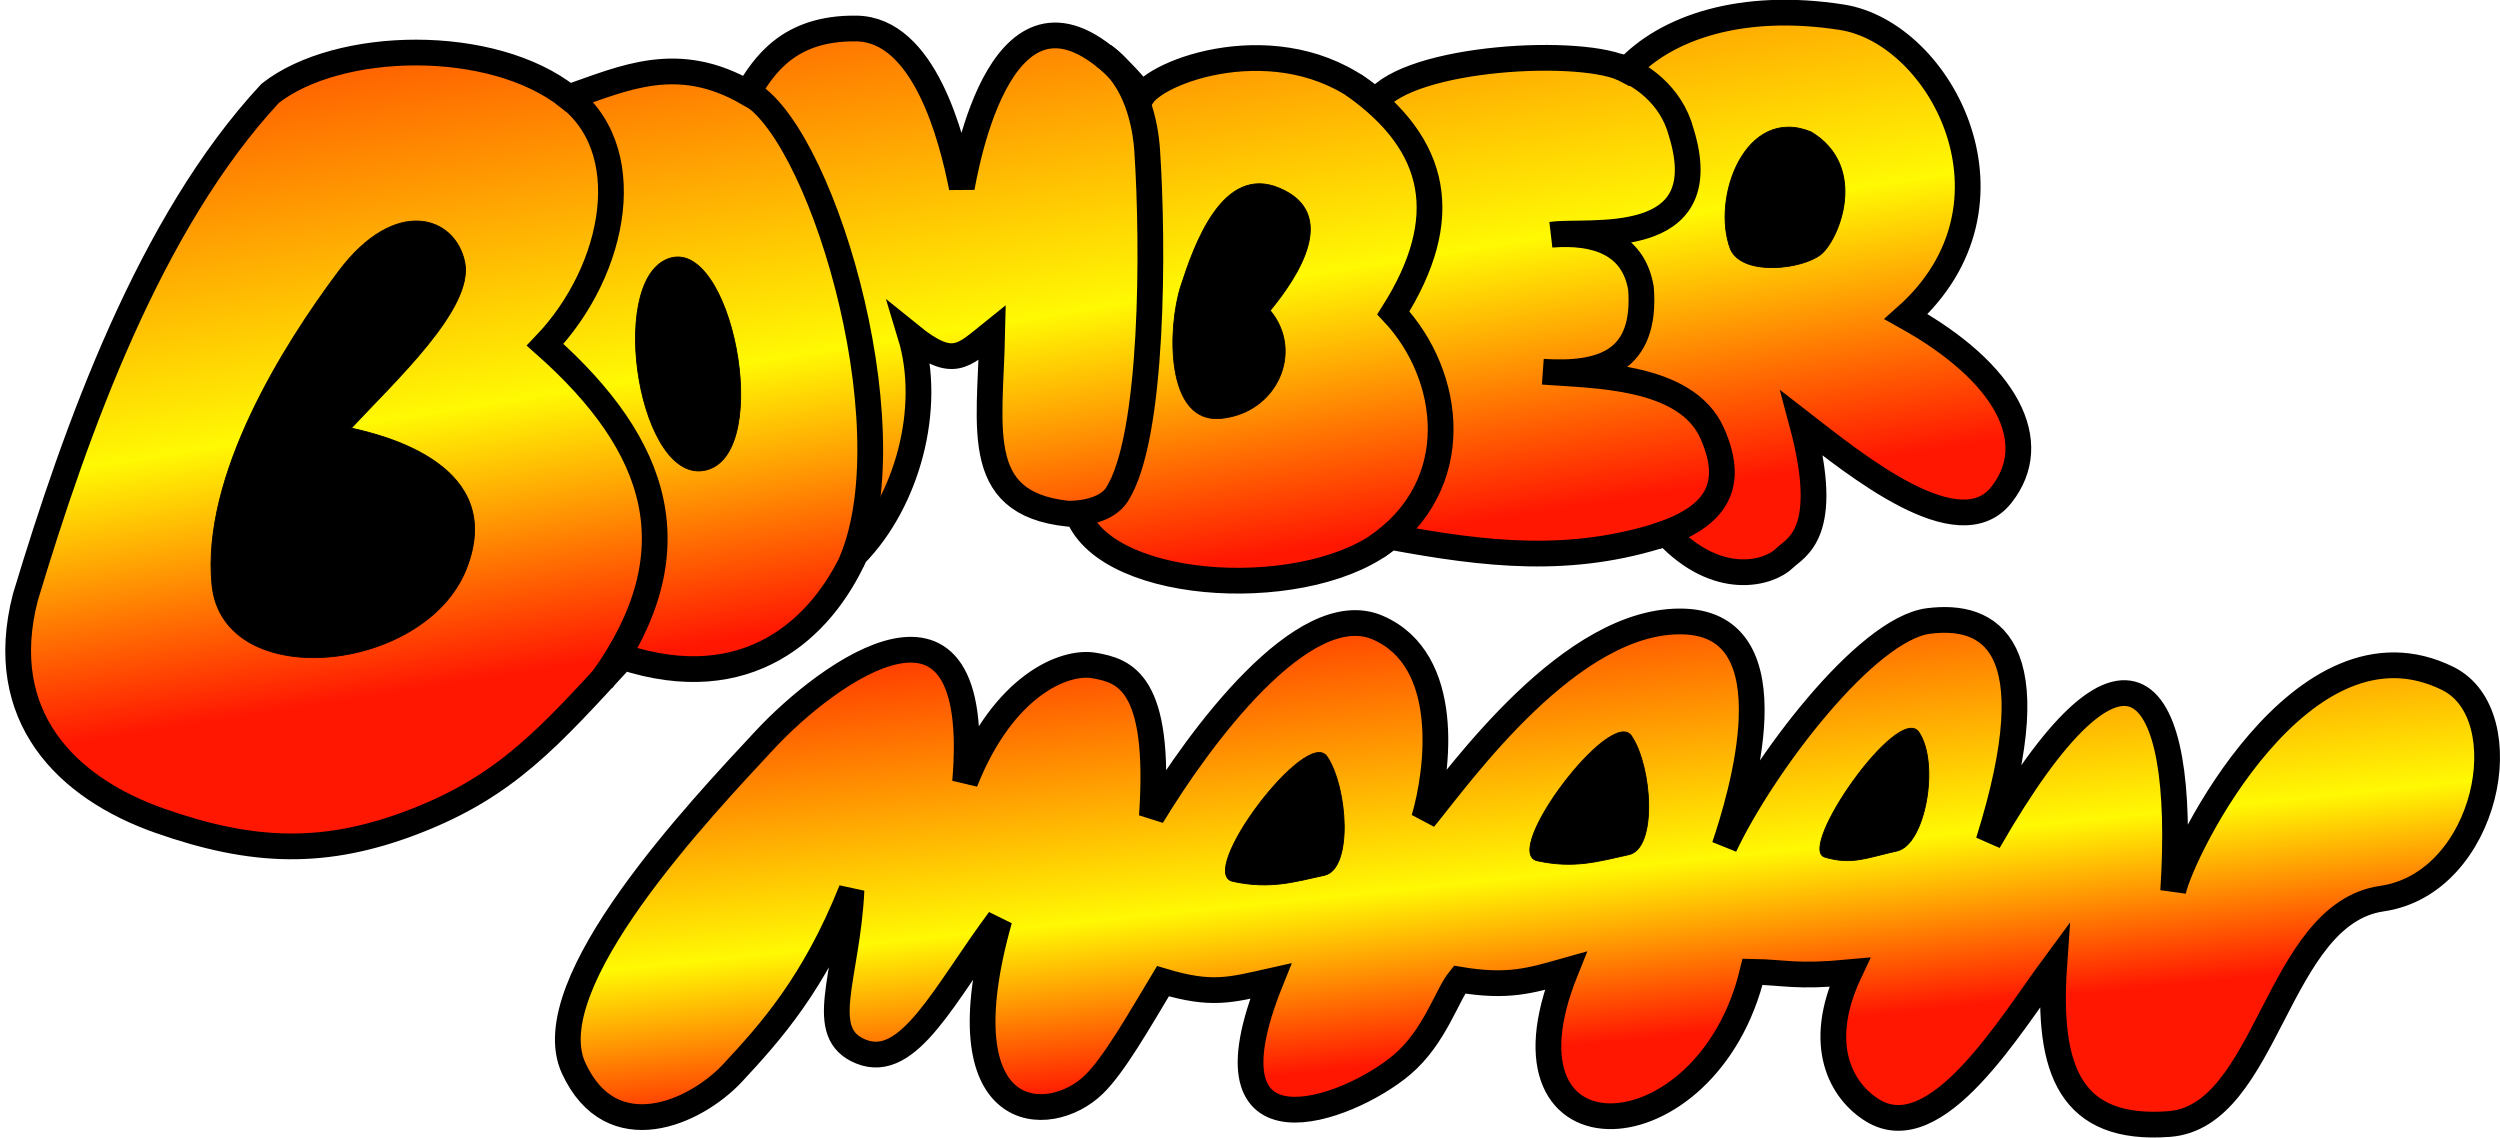
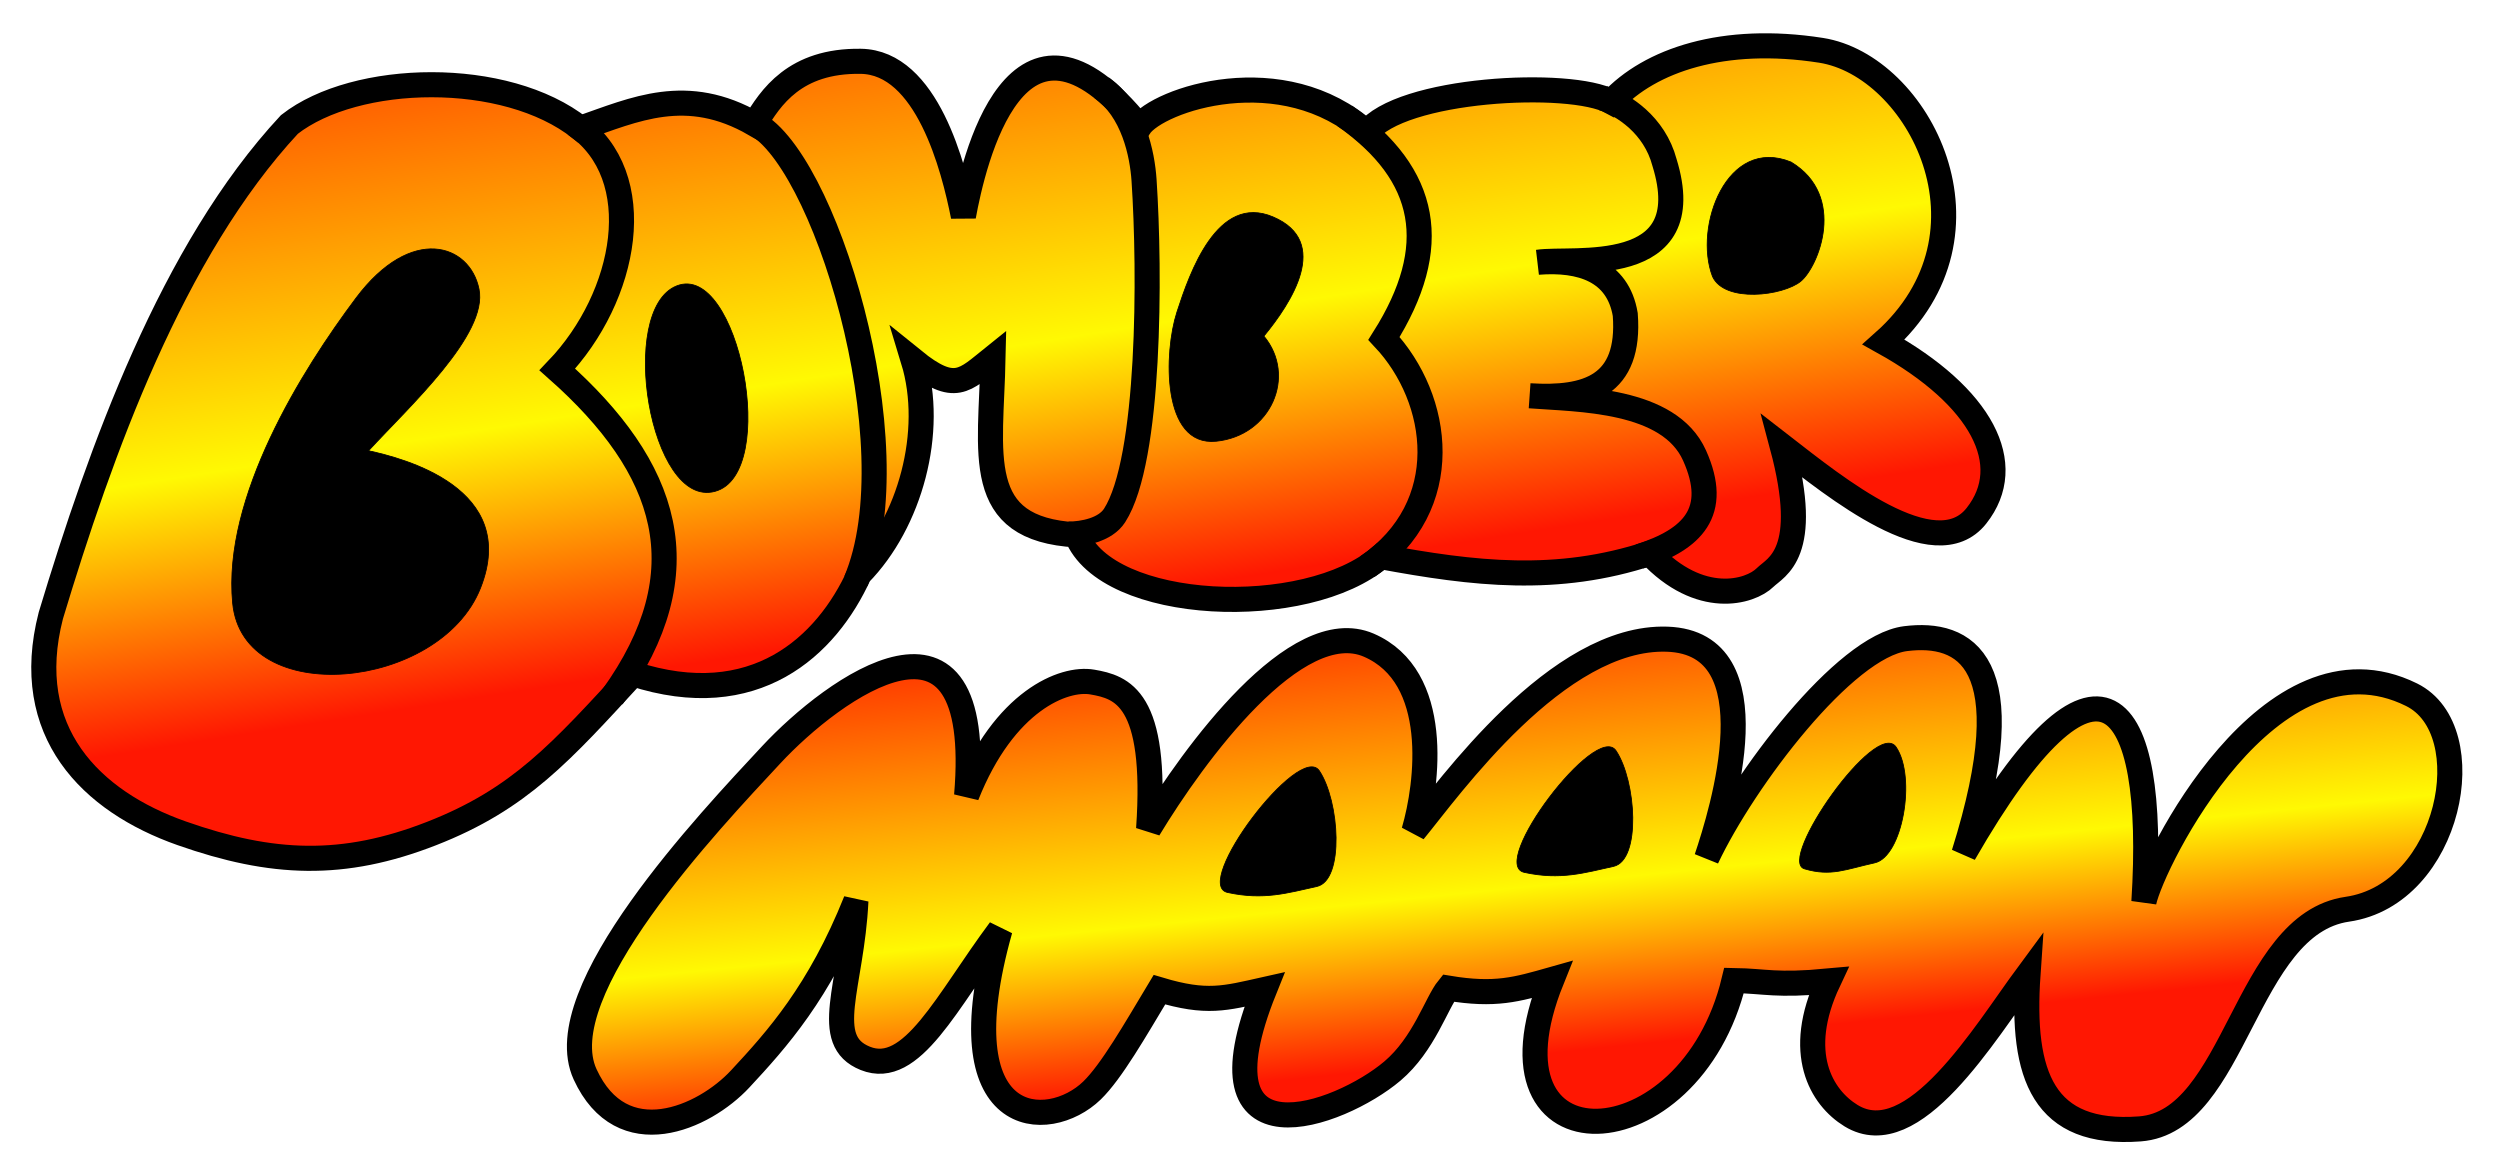
- <svg xmlns="http://www.w3.org/2000/svg" xmlns:xlink="http://www.w3.org/1999/xlink" width="343.516" height="156.301" id="svg2" version="1.0">
+ <svg xmlns="http://www.w3.org/2000/svg" xmlns:xlink="http://www.w3.org/1999/xlink" width="298" height="139" id="svg2" version="1.0">
  <defs id="defs4">
    <linearGradient id="linearGradient4185">
      <stop style="stop-color:#ff3d00;stop-opacity:1;" offset="0" id="stop4187" />
      <stop id="stop5166" offset="0.619" style="stop-color:#fff903;stop-opacity:1;" />
      <stop style="stop-color:#ff1702;stop-opacity:1;" offset="1" id="stop4189" />
    </linearGradient>
-     <linearGradient xlink:href="#linearGradient4185" id="linearGradient5182" x1="-69.135" y1="-565.52" x2="59.813" y2="252.473" gradientUnits="userSpaceOnUse" spreadMethod="pad" gradientTransform="matrix(0.1179046,0,0,0.1179046,133.7586,822.5874)" />
-     <linearGradient xlink:href="#linearGradient4185" id="linearGradient5242" x1="544.732" y1="262.017" x2="598.047" y2="786.248" gradientUnits="userSpaceOnUse" gradientTransform="matrix(0.1179046,0,0,0.1179046,134.7692,822.5874)" />
+     <linearGradient xlink:href="#linearGradient4185" id="linearGradient5182" x1="-69.135" y1="-565.52" x2="59.813" y2="252.473" gradientUnits="userSpaceOnUse" spreadMethod="pad" gradientTransform="matrix(9.9674963e-2,0,0,9.9674963e-2,117.1128,818.4416)" />
+     <linearGradient xlink:href="#linearGradient4185" id="linearGradient5242" x1="544.732" y1="262.017" x2="598.047" y2="786.248" gradientUnits="userSpaceOnUse" gradientTransform="matrix(9.9674963e-2,0,0,9.9674963e-2,117.9672,818.4416)" />
  </defs>
  <g id="layer1" transform="translate(-5.968806,-769.9341)">
-     <path style="opacity:1;fill:url(#linearGradient5182);fill-opacity:1;fill-rule:evenodd;stroke:#000000;stroke-width:3.537;stroke-linecap:butt;stroke-linejoin:miter;stroke-miterlimit:4;stroke-dasharray:none;stroke-opacity:1" d="M 123.651,773.851 C 114.32,773.719 110.939,778.98 108.699,782.699 C 99.088,777.166 91.803,780.634 84.107,783.306 C 73.575,774.944 52.428,775.446 43.097,782.755 C 26.547,800.549 16.434,828.866 9.454,852.007 C 5.226,868.407 15.121,878.203 27.896,882.701 C 40.672,887.198 50.667,887.606 63.138,882.737 C 75.608,877.867 81.393,871.276 91.57,860.219 C 108.663,865.782 118.834,856.382 123.448,846.164 C 130.601,838.88 134.127,826.072 131.068,816.018 C 136.925,820.763 138.295,818.853 142.31,815.631 C 142.019,829.306 139.356,839.801 154.073,840.629 C 158.313,851.546 186.541,852.726 196.97,843.691 C 210.09,846.125 221.813,847.537 234.907,843.222 C 241.974,850.774 249.052,848.723 251.16,846.644 C 252.695,845.13 257.672,843.36 253.584,828.102 C 260.966,833.821 275.102,845.353 280.963,837.941 C 286.692,830.696 281.737,821.145 267.875,813.437 C 285.182,798.059 272.77,774.445 259.049,772.302 C 245.328,770.159 234.918,773.69 229.489,779.562 C 223.684,776.37 199.624,777.668 195.018,783.908 C 183.14,773.288 165.561,779.225 162.951,783.063 C 145.569,761.47 139.498,788.169 138.126,795.708 C 136.763,788.801 132.983,773.983 123.651,773.851 z " id="path2170" />
-     <path style="opacity:1;fill:url(#linearGradient5242);fill-opacity:1;fill-rule:evenodd;stroke:#000000;stroke-width:3.537;stroke-linecap:butt;stroke-linejoin:miter;stroke-miterlimit:4;stroke-dasharray:none;stroke-opacity:1" d="M 84.787,916.69 C 89.98,927.985 101.512,922.878 106.661,917.334 C 111.811,911.791 117.817,905.128 122.97,892.237 C 122.396,904.275 118.017,911.915 124.294,914.437 C 130.87,917.079 135.778,906.391 143.29,896.31 C 135.305,924.632 150.135,924.913 156.26,918.969 C 159.005,916.304 162.329,910.481 165.767,904.756 C 172.445,906.758 174.968,905.989 180.58,904.732 C 170.352,930.081 191.115,922.575 198.612,916.231 C 203.085,912.447 204.824,906.603 206.503,904.541 C 213.138,905.646 216.147,904.725 221.096,903.326 C 210.103,930.604 240.597,929.296 246.784,903.464 C 251.316,903.54 252.612,904.234 260.11,903.533 C 255.333,913.667 259.093,919.949 263.283,922.516 C 272.046,927.886 282.151,910.846 288.233,902.612 C 287.241,916.948 290.417,925.399 304.011,924.384 C 317.627,923.368 318.714,895.514 333.259,893.412 C 347.805,891.31 352.383,868.153 342.327,863.168 C 322.349,853.266 305.781,886.739 304.578,892.365 C 306.459,863.014 298.125,852.62 279.202,885.568 C 287.785,858.25 279.246,854.22 270.974,855.257 C 262.373,856.335 248.198,875.052 242.93,886.207 C 245.077,879.806 252.554,855.884 237.377,855.334 C 221.863,854.784 206.571,876.445 201.65,882.415 C 203.608,875.764 205.519,860.602 195.285,856.176 C 185.052,851.75 170.604,871.56 164.242,882.088 C 165.531,863.57 160.472,862.101 156.3,861.376 C 152.29,860.679 143.879,864.004 138.579,877.371 C 141.203,846.554 119.742,862.261 111.034,871.627 C 102.326,880.992 79.455,905.095 84.787,916.69 z " id="path2174" />
-     <g id="g3189" transform="matrix(0.1179046,0,0,0.1179046,134.7693,822.5874)">
+     <path style="opacity:1;fill:url(#linearGradient5182);fill-opacity:1;fill-rule:evenodd;stroke:#000000;stroke-width:2.99;stroke-linecap:butt;stroke-linejoin:miter;stroke-miterlimit:4;stroke-dasharray:none;stroke-opacity:1" d="M 108.568,777.241 C 100.68,777.129 97.821,781.576 95.928,784.721 C 87.803,780.043 81.644,782.975 75.138,785.233 C 66.235,778.164 48.357,778.589 40.469,784.768 C 26.477,799.81 17.928,823.749 12.027,843.312 C 8.453,857.177 16.818,865.458 27.618,869.26 C 38.418,873.062 46.868,873.407 57.411,869.291 C 67.953,865.174 72.844,859.602 81.447,850.255 C 95.897,854.957 104.495,847.011 108.396,838.373 C 114.444,832.215 117.424,821.387 114.838,812.888 C 119.789,816.899 120.948,815.284 124.342,812.561 C 124.096,824.121 121.845,832.994 134.286,833.694 C 137.871,842.922 161.734,843.92 170.55,836.282 C 181.642,838.34 191.553,839.533 202.622,835.885 C 208.597,842.27 214.58,840.536 216.363,838.778 C 217.66,837.499 221.867,836.003 218.412,823.103 C 224.652,827.939 236.602,837.687 241.557,831.421 C 246.401,825.297 242.211,817.222 230.493,810.706 C 245.124,797.706 234.631,777.742 223.031,775.931 C 211.432,774.119 202.632,777.104 198.042,782.068 C 193.134,779.37 172.794,780.467 168.901,785.742 C 158.859,776.764 143.998,781.784 141.792,785.028 C 127.097,766.774 121.965,789.344 120.805,795.718 C 119.653,789.879 116.457,777.352 108.568,777.241 z " id="path2170" />
+     <path style="opacity:1;fill:url(#linearGradient5242);fill-opacity:1;fill-rule:evenodd;stroke:#000000;stroke-width:2.99;stroke-linecap:butt;stroke-linejoin:miter;stroke-miterlimit:4;stroke-dasharray:none;stroke-opacity:1" d="M 75.713,897.995 C 80.103,907.543 89.852,903.226 94.205,898.539 C 98.559,893.853 103.636,888.221 107.992,877.323 C 107.507,887.499 103.805,893.958 109.111,896.09 C 114.671,898.323 118.82,889.288 125.17,880.765 C 118.42,904.709 130.958,904.946 136.135,899.921 C 138.456,897.669 141.266,892.746 144.172,887.906 C 149.817,889.598 151.951,888.948 156.695,887.885 C 148.049,909.315 165.601,902.969 171.939,897.607 C 175.72,894.407 177.191,889.467 178.61,887.724 C 184.219,888.658 186.762,887.88 190.947,886.697 C 181.653,909.757 207.433,908.652 212.663,886.814 C 216.494,886.878 217.59,887.464 223.929,886.871 C 219.89,895.439 223.069,900.749 226.611,902.92 C 234.019,907.46 242.562,893.054 247.704,886.093 C 246.865,898.213 249.549,905.357 261.042,904.499 C 272.553,903.64 273.472,880.092 285.768,878.316 C 298.065,876.539 301.935,856.962 293.433,852.748 C 276.544,844.377 262.538,872.674 261.521,877.431 C 263.111,852.618 256.066,843.831 240.069,871.684 C 247.324,848.59 240.106,845.183 233.113,846.06 C 225.842,846.972 213.858,862.795 209.405,872.225 C 211.22,866.813 217.541,846.59 204.71,846.125 C 191.595,845.66 178.668,863.972 174.507,869.019 C 176.163,863.397 177.778,850.579 169.127,846.837 C 160.476,843.095 148.261,859.842 142.883,868.743 C 143.972,853.088 139.696,851.846 136.169,851.233 C 132.779,850.643 125.669,853.455 121.188,864.755 C 123.406,838.703 105.263,851.981 97.902,859.899 C 90.54,867.816 71.205,888.192 75.713,897.995 z " id="path2174" />
+     <g id="g3189" transform="matrix(9.9674959e-2,0,0,9.9674959e-2,117.9672,818.4416)">
      <path style="fill:none;fill-rule:evenodd;stroke:#000000;stroke-width:30;stroke-linecap:butt;stroke-linejoin:miter;stroke-miterlimit:4;stroke-dasharray:none;stroke-opacity:1" d="M -435.431,-337.681 C -346.592,-276.042 -373.605,-132.168 -457.143,-44.781 C -324.39,72.929 -282.912,196.128 -391.369,346.918" id="path3156" />
      <path id="path3158" d="M -224.829,-340.892 C -139.552,-305.787 -31.145,45.559 -100.172,208.47" style="fill:none;fill-rule:evenodd;stroke:#000000;stroke-width:30;stroke-linecap:butt;stroke-linejoin:miter;stroke-miterlimit:4;stroke-dasharray:none;stroke-opacity:1" />
      <path style="fill:none;fill-rule:evenodd;stroke:#000000;stroke-width:30;stroke-linecap:butt;stroke-linejoin:miter;stroke-miterlimit:4;stroke-dasharray:none;stroke-opacity:1" d="M 193.709,-381.795 C 231.992,-355.003 242.469,-301.91 244.515,-271.239 C 251.86,-161.118 252.08,63.132 209.299,129.778 C 198.064,147.281 171.173,152.005 154.219,152.052" id="path3160" />
      <path id="path3162" d="M 484.564,-347.965 C 584.16,-277.727 600.707,-191.729 531.429,-81.924 C 599.427,-9.443 616.951,118.649 511.579,190.919" style="fill:none;fill-rule:evenodd;stroke:#000000;stroke-width:30;stroke-linecap:butt;stroke-linejoin:miter;stroke-miterlimit:4;stroke-dasharray:none;stroke-opacity:1" />
      <path id="path3164" d="M 793.283,-369.299 C 817.506,-361.33 855.02,-337.156 866.904,-292.391 C 910.008,-153.008 756.437,-179.39 715.526,-173.029 C 766.928,-177.122 811.171,-163.141 820,-110.495 C 826.457,-25 774.636,-9.05 705.714,-13.352 C 764.364,-8.823 872.349,-9.965 902.857,58.076 C 933.021,125.35 900.793,158.527 836.993,178.813" style="fill:none;fill-rule:evenodd;stroke:#000000;stroke-width:30;stroke-linecap:butt;stroke-linejoin:miter;stroke-miterlimit:4;stroke-dasharray:none;stroke-opacity:1" />
    </g>
-     <g id="g3180" style="fill:#000000;fill-opacity:1" transform="matrix(0.1179046,0,0,0.1179046,134.7693,822.5874)">
+     <g id="g3180" style="fill:#000000;fill-opacity:1" transform="matrix(9.9674959e-2,0,0,9.9674959e-2,117.9672,818.4416)">
      <path style="fill:#000000;fill-opacity:1;fill-rule:evenodd;stroke:#000000;stroke-width:1px;stroke-linecap:butt;stroke-linejoin:miter;stroke-opacity:1" d="M -682.934,52.374 C -633.787,-1.049 -539.744,-86.983 -550.789,-140.979 C -561.834,-194.975 -631.804,-218.368 -697.811,-130.303 C -762.47,-44.039 -857.681,107.762 -845.411,234.667 C -833.101,361.99 -597.633,338.792 -549.074,216.717 C -501.485,97.08 -641.347,61.412 -682.934,52.374 z " id="path3166" />
      <path id="path3168" d="M -314.286,-144.781 C -385.725,-116.708 -346.597,122.104 -268.571,100.934 C -190.546,79.763 -240.403,-173.813 -314.286,-144.781 z " style="fill:#000000;fill-opacity:1;fill-rule:evenodd;stroke:#000000;stroke-width:1px;stroke-linecap:butt;stroke-linejoin:miter;stroke-opacity:1" />
      <path id="path3170" d="M 387.835,-84.691 C 420.359,-124.249 468.789,-197.522 398.706,-227.278 C 332.234,-255.501 299.303,-161.009 283.804,-113.369 C 268.269,-65.618 265.193,47.523 330.692,41.024 C 396.191,34.525 427.447,-37.042 387.835,-84.691 z " style="fill:#000000;fill-opacity:1;fill-rule:evenodd;stroke:#000000;stroke-width:1px;stroke-linecap:butt;stroke-linejoin:miter;stroke-opacity:1" />
      <path id="path3172" d="M 1029.865,-150.285 C 1050.986,-167.63 1085.474,-252.281 1018.226,-292.872 C 941.431,-324.118 901.584,-215.554 924.331,-156.029 C 938.878,-124.138 1008.744,-132.939 1029.865,-150.285 z " style="fill:#000000;fill-opacity:1;fill-rule:evenodd;stroke:#000000;stroke-width:1px;stroke-linecap:butt;stroke-linejoin:miter;stroke-opacity:1" />
      <path id="path3174" d="M 344.451,580.634 C 387.656,590.099 416.5,581.086 451.009,573.506 C 484.425,566.165 478.274,471.234 454.166,435.219 C 430.486,399.845 301.246,571.169 344.451,580.634 z " style="fill:#000000;fill-opacity:1;fill-rule:evenodd;stroke:#000000;stroke-width:1px;stroke-linecap:butt;stroke-linejoin:miter;stroke-opacity:1" />
      <path style="fill:#000000;fill-opacity:1;fill-rule:evenodd;stroke:#000000;stroke-width:1px;stroke-linecap:butt;stroke-linejoin:miter;stroke-opacity:1" d="M 699.257,556.603 C 742.462,566.068 771.307,557.056 805.815,549.475 C 839.232,542.134 833.08,447.203 808.972,411.189 C 785.293,375.814 656.052,547.138 699.257,556.603 z " id="path2210" />
      <path id="path2212" d="M 1034.274,552.362 C 1066.17,561.827 1083.706,552.815 1118.215,545.234 C 1151.631,537.893 1168.097,442.962 1143.989,406.948 C 1120.31,371.574 1001.076,542.511 1034.274,552.362 z " style="fill:#000000;fill-opacity:1;fill-rule:evenodd;stroke:#000000;stroke-width:1px;stroke-linecap:butt;stroke-linejoin:miter;stroke-opacity:1" />
    </g>
  </g>
</svg>
